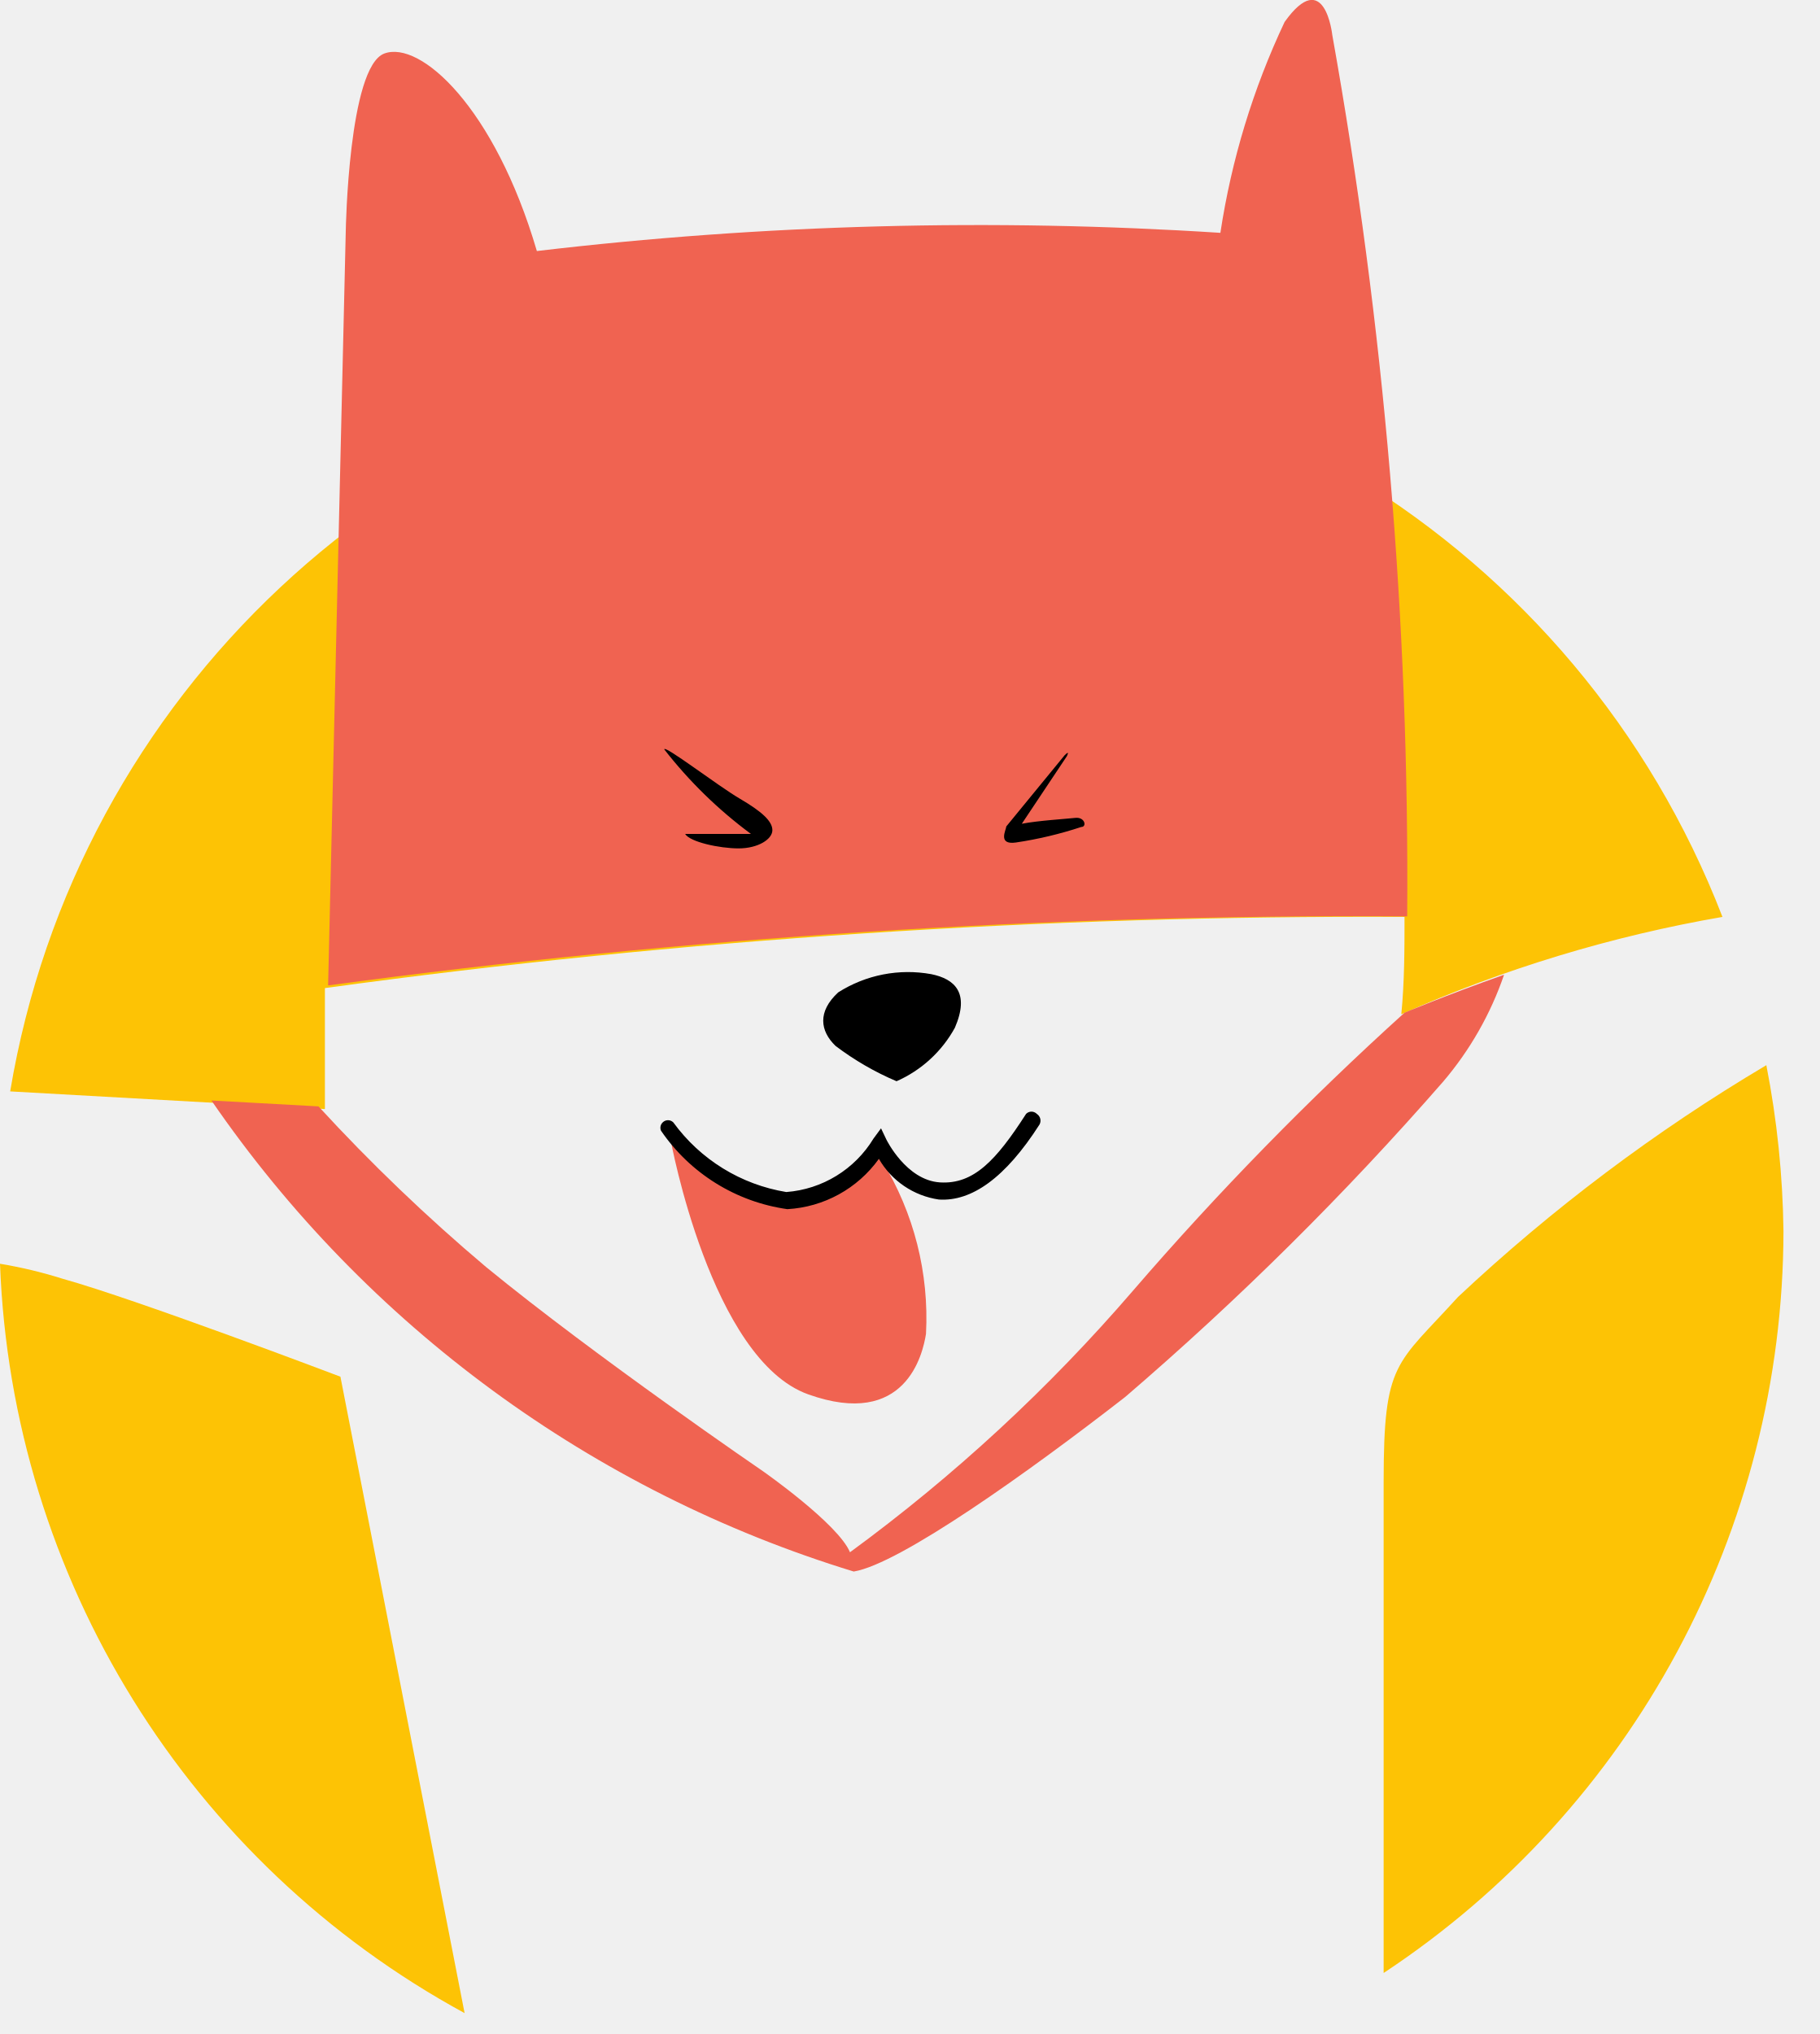
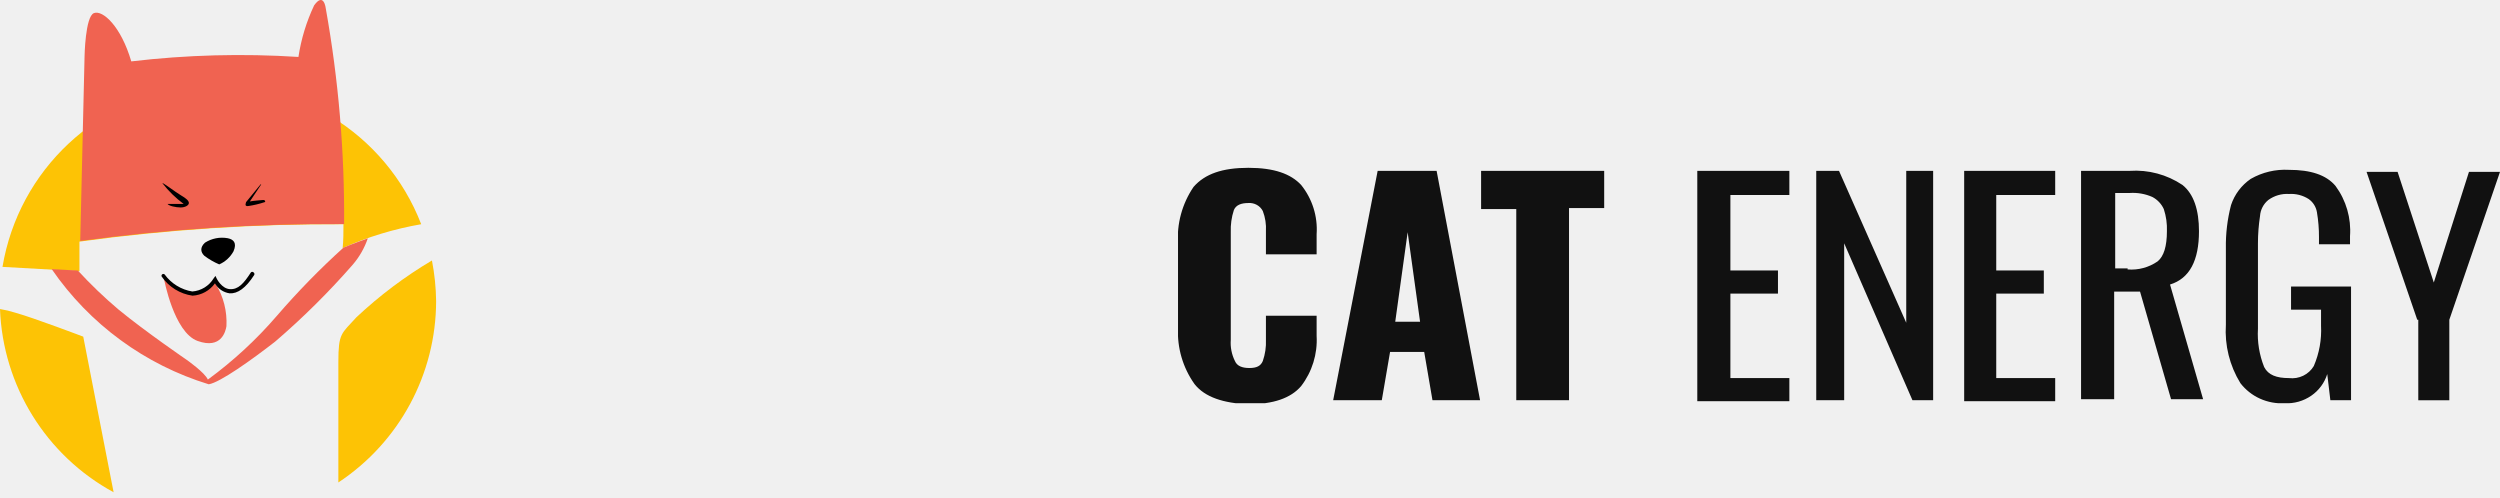
- <svg xmlns="http://www.w3.org/2000/svg" width="34" height="38" fill="none">
+ <svg xmlns="http://www.w3.org/2000/svg" width="191" height="38" fill="none">
  <g clip-path="url(#a)">
-     <path d="M6.07 20.72v-2.26a143.265 143.265 0 0 1 20.17-1.33c0 .6 0 1.21-.06 1.82a25.518 25.518 0 0 1 6-1.82A16.67 16.67 0 0 0 .19 20.39l5.88.33ZM27.24 24.23c-1.16 1.28-1.39 1.2-1.39 3.45v9.18A16.64 16.64 0 0 0 33.32 23a17.302 17.302 0 0 0-.32-3.1 33.109 33.109 0 0 0-5.76 4.33ZM6.36 25.72s-3.79-1.44-5.19-1.83A8.541 8.541 0 0 0 0 23.61a16.65 16.65 0 0 0 8.68 14L6.36 25.72Z" fill="#FDC305" />
+     <path d="M6.07 20.72v-2.26a143.265 143.265 0 0 1 20.17-1.33c0 .6 0 1.21-.06 1.82a25.518 25.518 0 0 1 6-1.82A16.67 16.67 0 0 0 .19 20.39l5.88.33ZM27.24 24.23c-1.16 1.28-1.39 1.2-1.39 3.45v9.18A16.64 16.64 0 0 0 33.32 23a17.302 17.302 0 0 0-.32-3.1 33.113 33.113 0 0 0-5.76 4.33ZM6.36 25.72s-3.79-1.44-5.19-1.83A8.541 8.541 0 0 0 0 23.61a16.65 16.65 0 0 0 8.68 14L6.36 25.72Z" fill="#FDC305" />
    <path d="M26.29 17.12A89.799 89.799 0 0 0 24.89.65S24.75-.64 24 .41a14.22 14.22 0 0 0-1.2 3.94 70.34 70.34 0 0 0-12.77.34C9.24 2 7.85.75 7.18 1c-.67.25-.72 3.31-.72 3.31l-.33 14.1a143.211 143.211 0 0 1 20.16-1.29Z" fill="#F06351" />
    <path d="M12.41 14c0-.09 1 .68 1.41.92.41.24.61.42.61.59 0 .17-.27.34-.63.34s-.91-.12-1-.27h1.23A8.34 8.34 0 0 1 12.41 14ZM19.89 14.11l-1.09 1.33c0 .06-.17.35.18.3a7.351 7.351 0 0 0 1.22-.29c.11 0 .07-.19-.11-.17-.18.02-.69.05-1 .11l.84-1.26s.07-.13-.04-.02ZM16.75 20.2a2.3 2.3 0 0 0 1.09-1c.28-.65 0-.91-.44-1a2.43 2.43 0 0 0-1.74.34c-.39.36-.34.72-.05 1a5.34 5.34 0 0 0 1.14.66Z" fill="#000" />
    <path d="M16.35 21.45a1.92 1.92 0 0 1-.46.6 1.73 1.73 0 0 1-1 .38 2.15 2.15 0 0 1-1.47-.43 2.3 2.3 0 0 1-.53-.44c-.1-.11-.223-.2-.36-.26 0 0 .75 4.1 2.57 4.75 1.82.65 2.14-.75 2.2-1.13a5.61 5.61 0 0 0-.82-3.23c-.02-.31-.03-.11-.13-.24Z" fill="#F06351" />
-     <path d="M14.71 22.59a3.44 3.44 0 0 1-2.361-1.466.14.14 0 0 1 .031-.154.14.14 0 0 1 .2 0 3.26 3.26 0 0 0 2.11 1.3 2.09 2.09 0 0 0 1.63-1l.14-.19.1.21s.37.76 1 .8c.63.04 1.05-.41 1.61-1.28a.14.14 0 0 1 .2 0 .15.15 0 0 1 .05.2c-.64 1-1.27 1.44-1.88 1.4a1.549 1.549 0 0 1-1.12-.76 2.26 2.26 0 0 1-1.71.94Z" fill="#000" />
+     <path d="M14.71 22.59a3.44 3.44 0 0 1-2.361-1.466.14.14 0 0 1 .031-.154.14.14 0 0 1 .2 0 3.26 3.26 0 0 0 2.11 1.3 2.09 2.09 0 0 0 1.63-1l.14-.19.1.21s.37.76 1 .8c.63.04 1.05-.41 1.61-1.28a.14.14 0 0 1 .2 0 .15.15 0 0 1 .05.2c-.64 1-1.27 1.44-1.88 1.4a1.55 1.55 0 0 1-1.12-.76 2.26 2.26 0 0 1-1.71.94Z" fill="#000" />
    <path d="M26.24 18.92a58.634 58.634 0 0 0-5.07 5.19A31.633 31.633 0 0 1 15.88 29c-.22-.53-1.62-1.51-1.62-1.51s-3.13-2.14-5.18-3.82a34.139 34.139 0 0 1-3.13-3l-2-.11a22.57 22.57 0 0 0 12 8.8c.86-.14 3.27-1.86 5.07-3.26a58.13 58.13 0 0 0 5.94-5.89 6.15 6.15 0 0 0 1.14-2c-1.1.39-1.86.71-1.86.71Z" fill="#F06351" />
+   </g>
+   <g clip-path="url(#b)" fill="#111">
+     <path d="M91.264 29.346A6.856 6.856 0 0 1 90 25.042v-6.38a6.94 6.94 0 0 1 1.186-4.38c.869-1 2.212-1.461 4.188-1.461 1.976 0 3.24.461 4.03 1.306a5.41 5.41 0 0 1 1.186 3.767v1.537h-3.873v-1.768a3.685 3.685 0 0 0-.237-1.537 1.12 1.12 0 0 0-.456-.472 1.164 1.164 0 0 0-.65-.143c-.553 0-.948.154-1.106.538a4.838 4.838 0 0 0-.237 1.691v8.224a3.108 3.108 0 0 0 .316 1.614c.158.384.553.538 1.106.538s.87-.154 1.027-.538c.18-.52.26-1.066.237-1.614V24.12h3.873v1.538a5.768 5.768 0 0 1-1.186 3.843c-.79.922-2.133 1.383-4.03 1.383-1.897-.077-3.32-.538-4.11-1.537ZM105.253 13.053h4.504l3.32 17.524h-3.636l-.632-3.69h-2.608l-.632 3.69h-3.715l3.399-17.524Zm3.24 11.529-.948-6.84-.949 6.84h1.897ZM115.843 15.973h-2.687v-2.92h9.404v2.843h-2.687v14.681h-4.03V15.973ZM129.752 13.053h6.955v1.844h-4.505v5.765h3.635v1.768h-3.635v6.456h4.505v1.768h-7.034V13.053h.079ZM138.761 13.053h1.739l5.137 11.606V13.053h2.055v17.524h-1.581l-5.216-11.99v11.99h-2.134V13.053ZM150.063 13.053h6.954v1.844h-4.504v5.765h3.635v1.768h-3.635v6.456h4.504v1.768h-6.954V13.053ZM159.072 13.053h3.635a6.457 6.457 0 0 1 4.031 1.076c.869.692 1.264 1.921 1.264 3.536 0 2.229-.711 3.612-2.212 4.073l2.528 8.762h-2.449l-2.371-8.224h-1.976V30.5h-2.529V13.053h.079Zm3.477 7.532a3.525 3.525 0 0 0 2.292-.615c.474-.384.711-1.153.711-2.305a4.831 4.831 0 0 0-.237-1.691 1.974 1.974 0 0 0-.869-.923 3.693 3.693 0 0 0-1.739-.307h-1.106v5.764h.948v.077ZM171.164 29.27a7.596 7.596 0 0 1-1.107-4.458v-5.841a12.289 12.289 0 0 1 .395-3.305 3.917 3.917 0 0 1 1.502-1.998 5.275 5.275 0 0 1 2.924-.692c1.66 0 2.845.384 3.556 1.23a5.765 5.765 0 0 1 1.107 3.843v.614h-2.371v-.538c.003-.643-.05-1.286-.158-1.921a1.532 1.532 0 0 0-.633-1 2.493 2.493 0 0 0-1.501-.384 2.419 2.419 0 0 0-1.581.461 1.733 1.733 0 0 0-.632 1.23c-.104.687-.157 1.381-.158 2.076v6.533a6.806 6.806 0 0 0 .474 2.92c.316.615.949.846 1.897.846a1.96 1.96 0 0 0 1.092-.182c.337-.164.617-.422.805-.74a6.911 6.911 0 0 0 .553-3.075v-1.23h-2.292v-1.767h4.584v8.685h-1.581l-.237-1.999a3.141 3.141 0 0 1-1.226 1.657 3.29 3.29 0 0 1-2.014.573 4.05 4.05 0 0 1-1.899-.352 3.927 3.927 0 0 1-1.499-1.186ZM184.678 24.43l-3.873-11.3h2.371l2.766 8.455 2.687-8.454H191l-3.872 11.298v6.15h-2.371v-6.15h-.079Z" />
  </g>
  <defs>
    <clipPath id="a">
      <path fill="#fff" d="M0 0h33.32v37.61H0z" />
    </clipPath>
+     <clipPath id="b">
+       <path fill="#fff" transform="translate(90 12.82)" d="M0 0h101v17.985H0z" />
+     </clipPath>
  </defs>
</svg>
